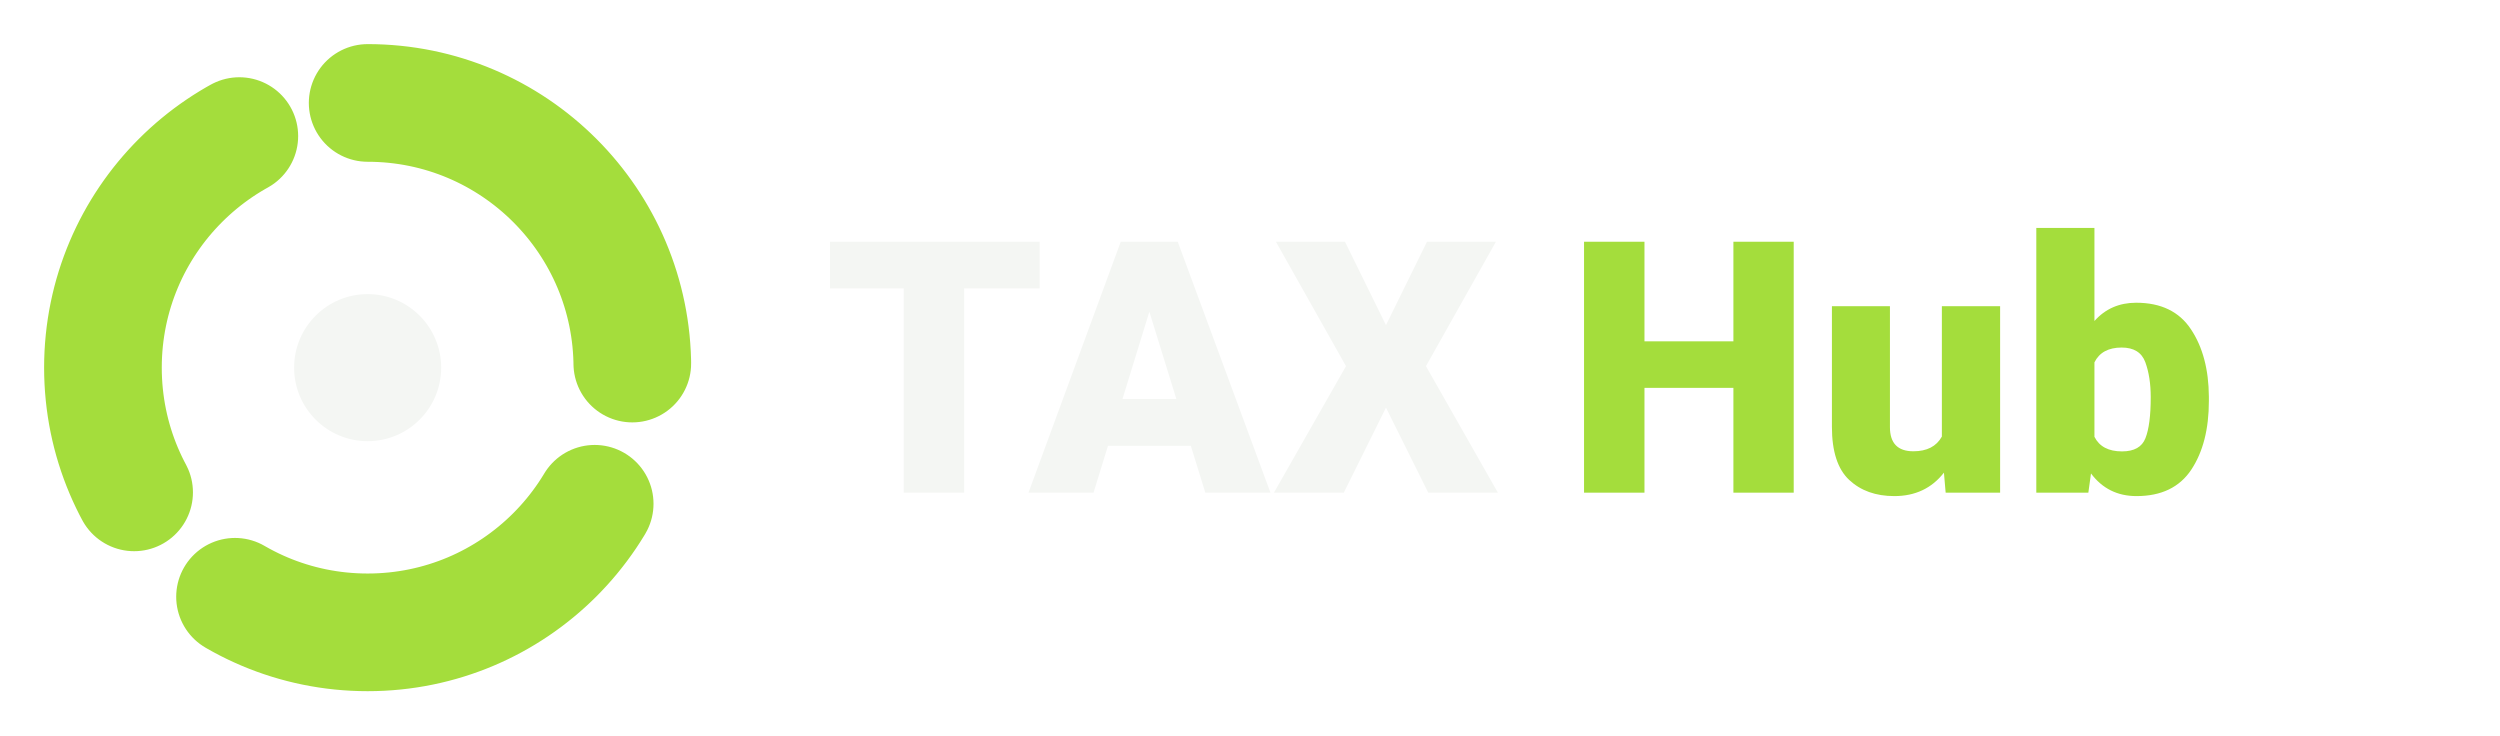
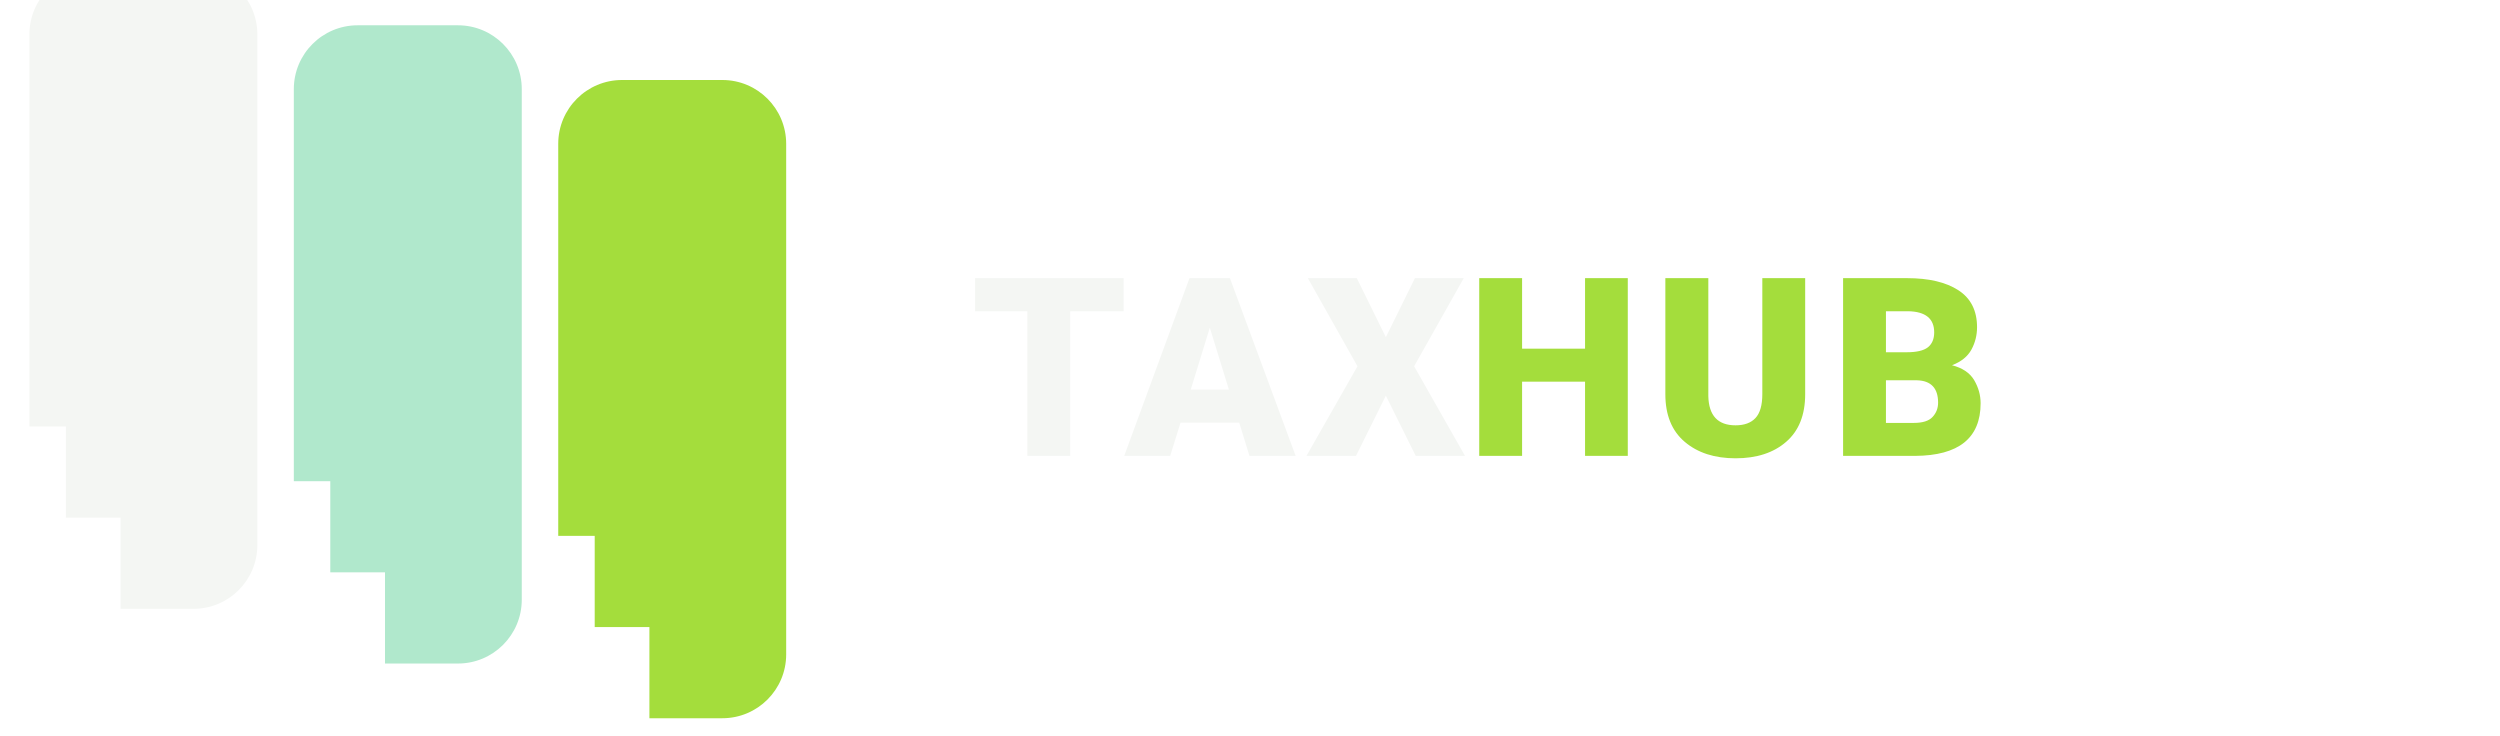
<svg xmlns="http://www.w3.org/2000/svg" viewBox="0 0 340 100">
-   <circle cx="50" cy="50" r="36" fill="none" stroke="hsl(81, 70%, 55%)" stroke-width="16" stroke-linecap="round" stroke-dasharray="56 20" transform="rotate(-90 50 50)" />
-   <circle cx="50" cy="50" r="10" fill="hsl(100, 15%, 96%)" />
-   <text x="112" y="67" font-family="ui-sans-serif, system-ui, -apple-system, 'Segoe UI', Roboto, sans-serif" font-weight="800" font-size="48" letter-spacing="0.5" fill="hsl(100, 15%, 96%)">TAX<tspan dx="9" fill="hsl(81, 70%, 55%)">Hub</tspan>
+   <defs>
+     <path id="shard" d="M14,0 L36,0 A14,14 0 0 1 50,14 L50,126 A14,14 0 0 1 36,140 L20,140 L20,120 L8,120 L8,100 L0,100 L0,14 A14,14 0 0 1 14,0 Z" />
+   </defs>
+   <g transform="translate(4,-4) scale(0.62)">
+     <use href="#shard" fill="hsl(100, 15%, 96%)" />
+     <use href="#shard" transform="translate(58,12)" fill="hsl(150, 55%, 80%)" />
+     <use href="#shard" transform="translate(116,24)" fill="hsl(81, 70%, 55%)" />
+   </g>
+   <text x="132" y="62" font-family="ui-sans-serif, system-ui, -apple-system, 'Segoe UI', Roboto, sans-serif" font-weight="800" font-size="34" letter-spacing="1.5" fill="hsl(100, 15%, 96%)">TAX<tspan fill="hsl(81, 70%, 55%)"> HUB</tspan>
  </text>
</svg>
